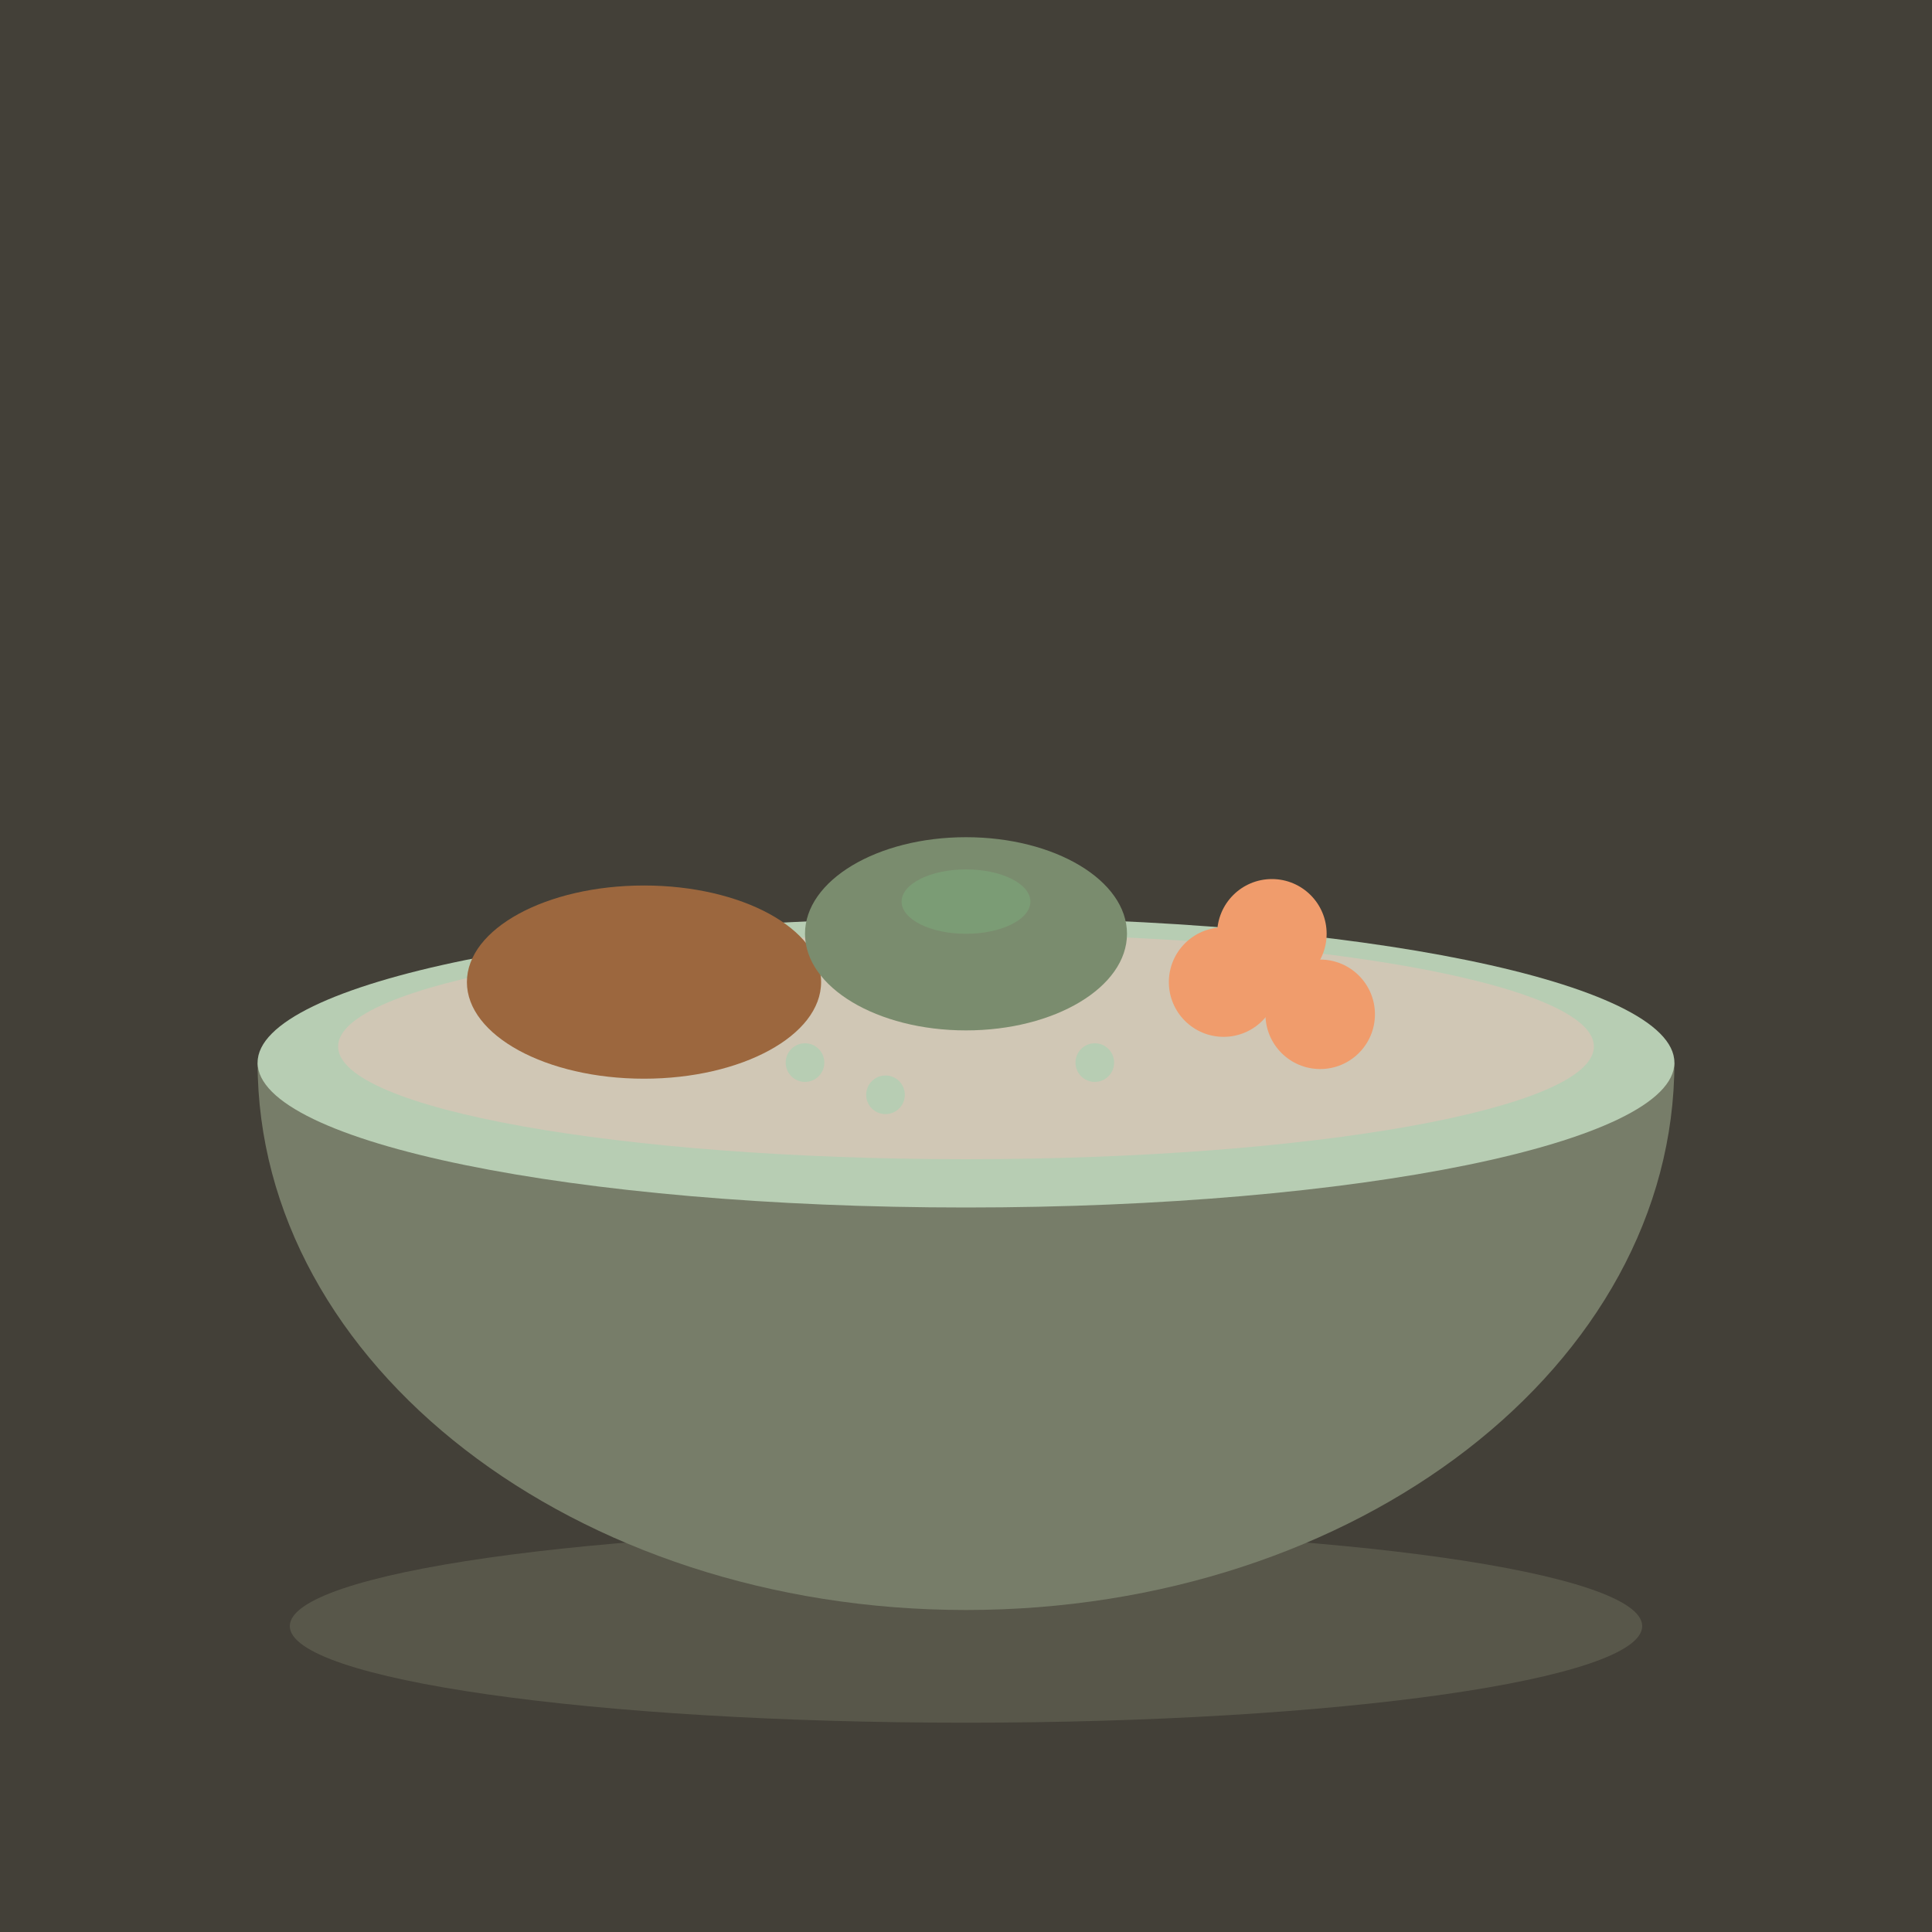
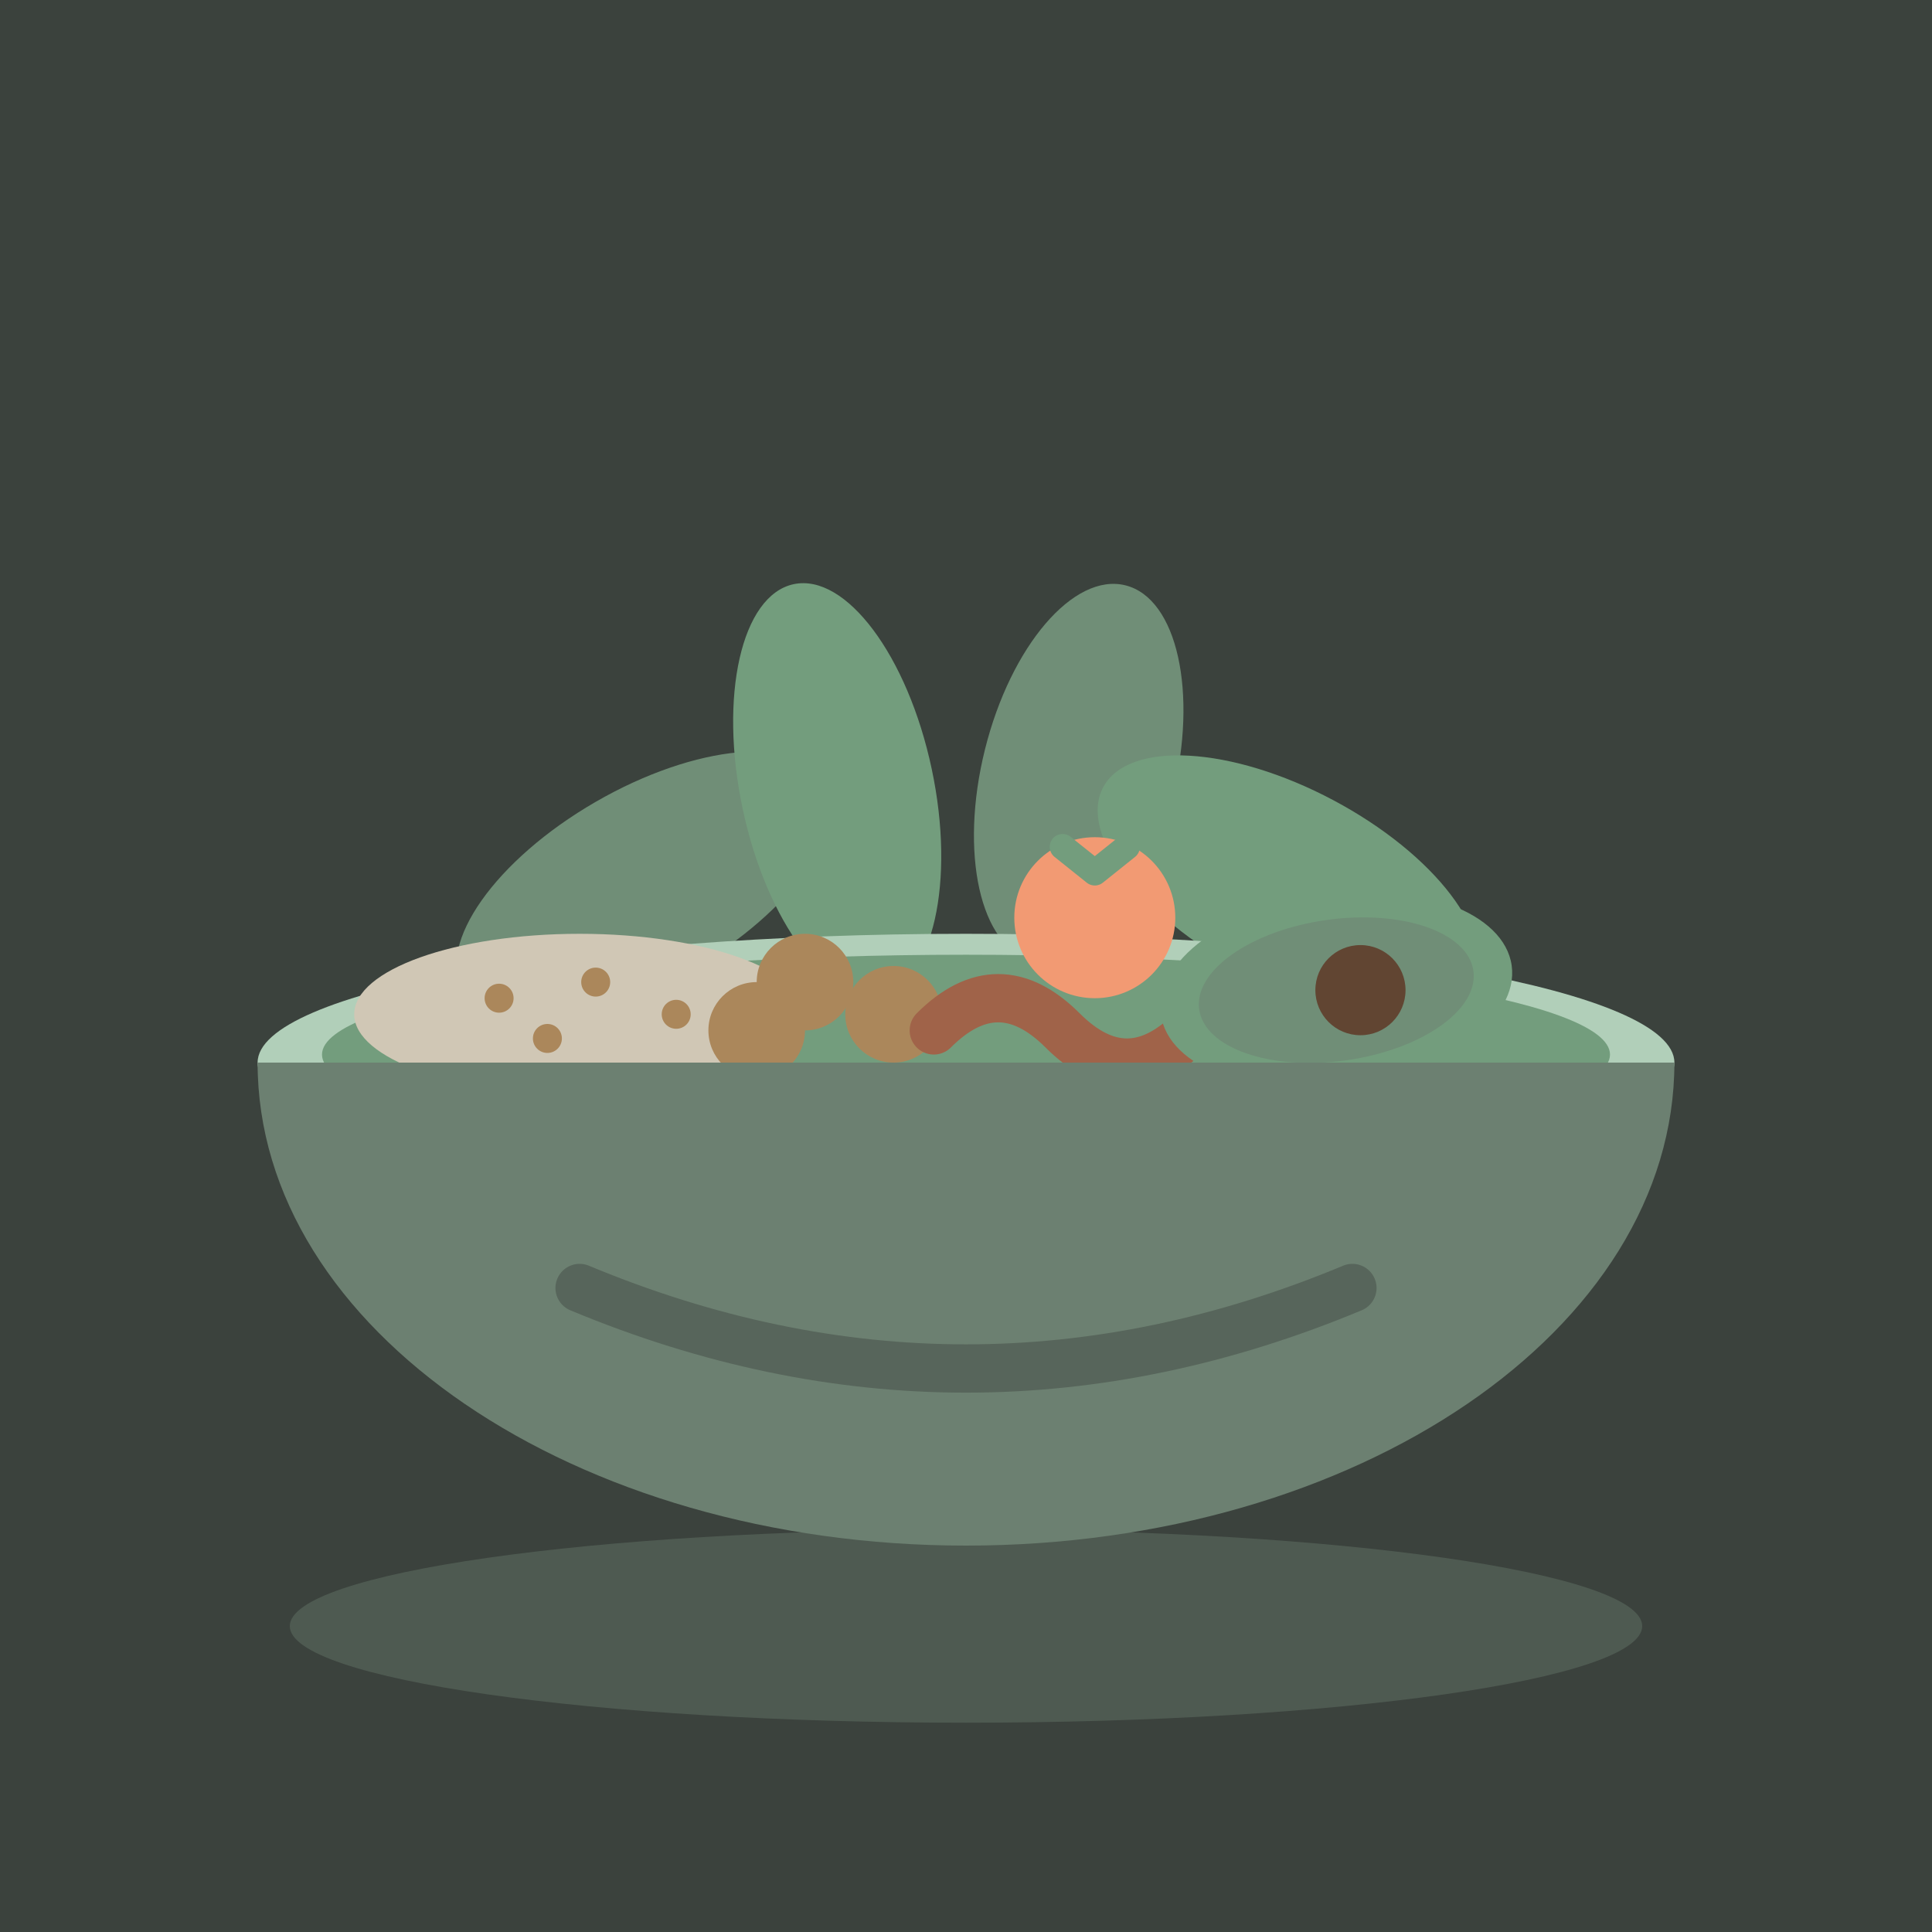
<svg xmlns="http://www.w3.org/2000/svg" viewBox="0 0 120 120" width="480" height="480" data-dish="bowl" data-theme="dark">
-   <rect id="ground_tint" width="120" height="120" fill="#434038" />
-   <ellipse id="ground_shadow" cx="60" cy="101" rx="42" ry="6" fill="#58574A" />
+   <g id="ground_tint">
+     <rect width="120" height="120" fill="#3B423D" />
+   </g>
+   <g id="ground_shadow">
+     <ellipse cx="60" cy="101" rx="42" ry="6" fill="#4E5A51" />
+   </g>
  <g id="dish">
-     <path d="M16 66h88a44 34 0 0 1-88 0z" fill="#777D69" />
-     <ellipse cx="60" cy="66" rx="44" ry="9" fill="#B7CDB3" />
-     <ellipse cx="60" cy="65" rx="39" ry="7" fill="#D0C7B5" />
-     <g id="topping_1" data-loop="ph-hop 3s ease-in-out infinite" data-pivot="50% 100%">
-       <ellipse cx="40" cy="61" rx="11" ry="6" fill="#9C673E" />
+     <g id="leaves" data-loop="r11-leaves 3.2s ease-in-out infinite" data-pivot="60 64">
+       <ellipse cx="40" cy="55" rx="13" ry="6" transform="rotate(-30 40 55)" fill="#708E77" />
+       <ellipse cx="52" cy="49" rx="6" ry="13" transform="rotate(-12 52 49)" fill="#739D7D" />
+       <ellipse cx="67" cy="48" rx="6" ry="12" transform="rotate(14 67 48)" fill="#708E77" />
+       <ellipse cx="80" cy="55" rx="13" ry="6" transform="rotate(28 80 55)" fill="#739D7D" />
    </g>
-     <g id="topping_2" data-loop="ph-hop 3s ease-in-out .25s infinite" data-pivot="50% 100%">
-       <ellipse cx="60" cy="58" rx="10" ry="6" fill="#7A8C6E" />
-       <ellipse cx="60" cy="56" rx="4" ry="2" fill="#7B9C75" />
+     <g id="bowl_back">
+       <ellipse cx="60" cy="66" rx="44" ry="8" fill="#B1CFB9" />
+       <ellipse cx="60" cy="65.5" rx="40" ry="6.2" fill="#739D7D" />
    </g>
-     <g id="topping_3" data-loop="ph-hop 3s ease-in-out .5s infinite" data-pivot="50% 100%">
-       <circle cx="76" cy="61" r="3.4" fill="#F09C6C" />
-       <circle cx="82" cy="63" r="3.4" fill="#F09C6C" />
-       <circle cx="79" cy="58" r="3.4" fill="#F09C6C" />
+     <g id="toppings">
+       <ellipse cx="36" cy="63" rx="14" ry="5" fill="#D0C7B5" />
+       <circle cx="31" cy="62" r=".9" fill="#AB875B" />
+       <circle cx="37" cy="61" r=".9" fill="#AB875B" />
+       <circle cx="42" cy="63" r=".9" fill="#AB875B" />
+       <circle cx="34" cy="64.5" r=".9" fill="#AB875B" />
+       <circle cx="50" cy="61" r="3" fill="#AB875B" />
+       <circle cx="55.5" cy="63" r="3" fill="#AB875B" />
+       <circle cx="47" cy="64" r="3" fill="#AB875B" />
+       <path d="M58 64q4-4 8 0t8 0" fill="none" stroke="#A06349" stroke-width="3" stroke-linecap="round" />
+       <ellipse cx="83" cy="61.5" rx="11" ry="6" transform="rotate(-8 83 61.5)" fill="#739D7D" />
+       <ellipse cx="83" cy="61.5" rx="8.6" ry="4.4" transform="rotate(-8 83 61.5)" fill="#708E77" />
+       <circle cx="84.5" cy="61.5" r="2.8" fill="#614532" />
    </g>
-     <circle cx="50" cy="66" r="1.2" fill="#B7CDB3" />
-     <circle cx="68" cy="66" r="1.2" fill="#B7CDB3" />
-     <circle cx="55" cy="68" r="1.2" fill="#B7CDB3" />
+     <g id="tomato" data-loop="r11-tomato 3.2s ease-in-out infinite" data-pivot="68 62">
+       <circle cx="68" cy="57" r="5" fill="#F29A73" />
+       <path d="M66 52.6l2 1.6 2-1.6" fill="none" stroke="#739D7D" stroke-width="1.6" stroke-linecap="round" stroke-linejoin="round" />
+     </g>
+     <g id="bowl_front">
+       <path d="M16 66h88a44 30 0 0 1-88 0z" fill="#6C8071" />
+       <path d="M36 80q24 10 48 0" fill="none" stroke="#4E5A51" stroke-width="3" stroke-linecap="round" opacity=".7" />
+     </g>
  </g>
</svg>
